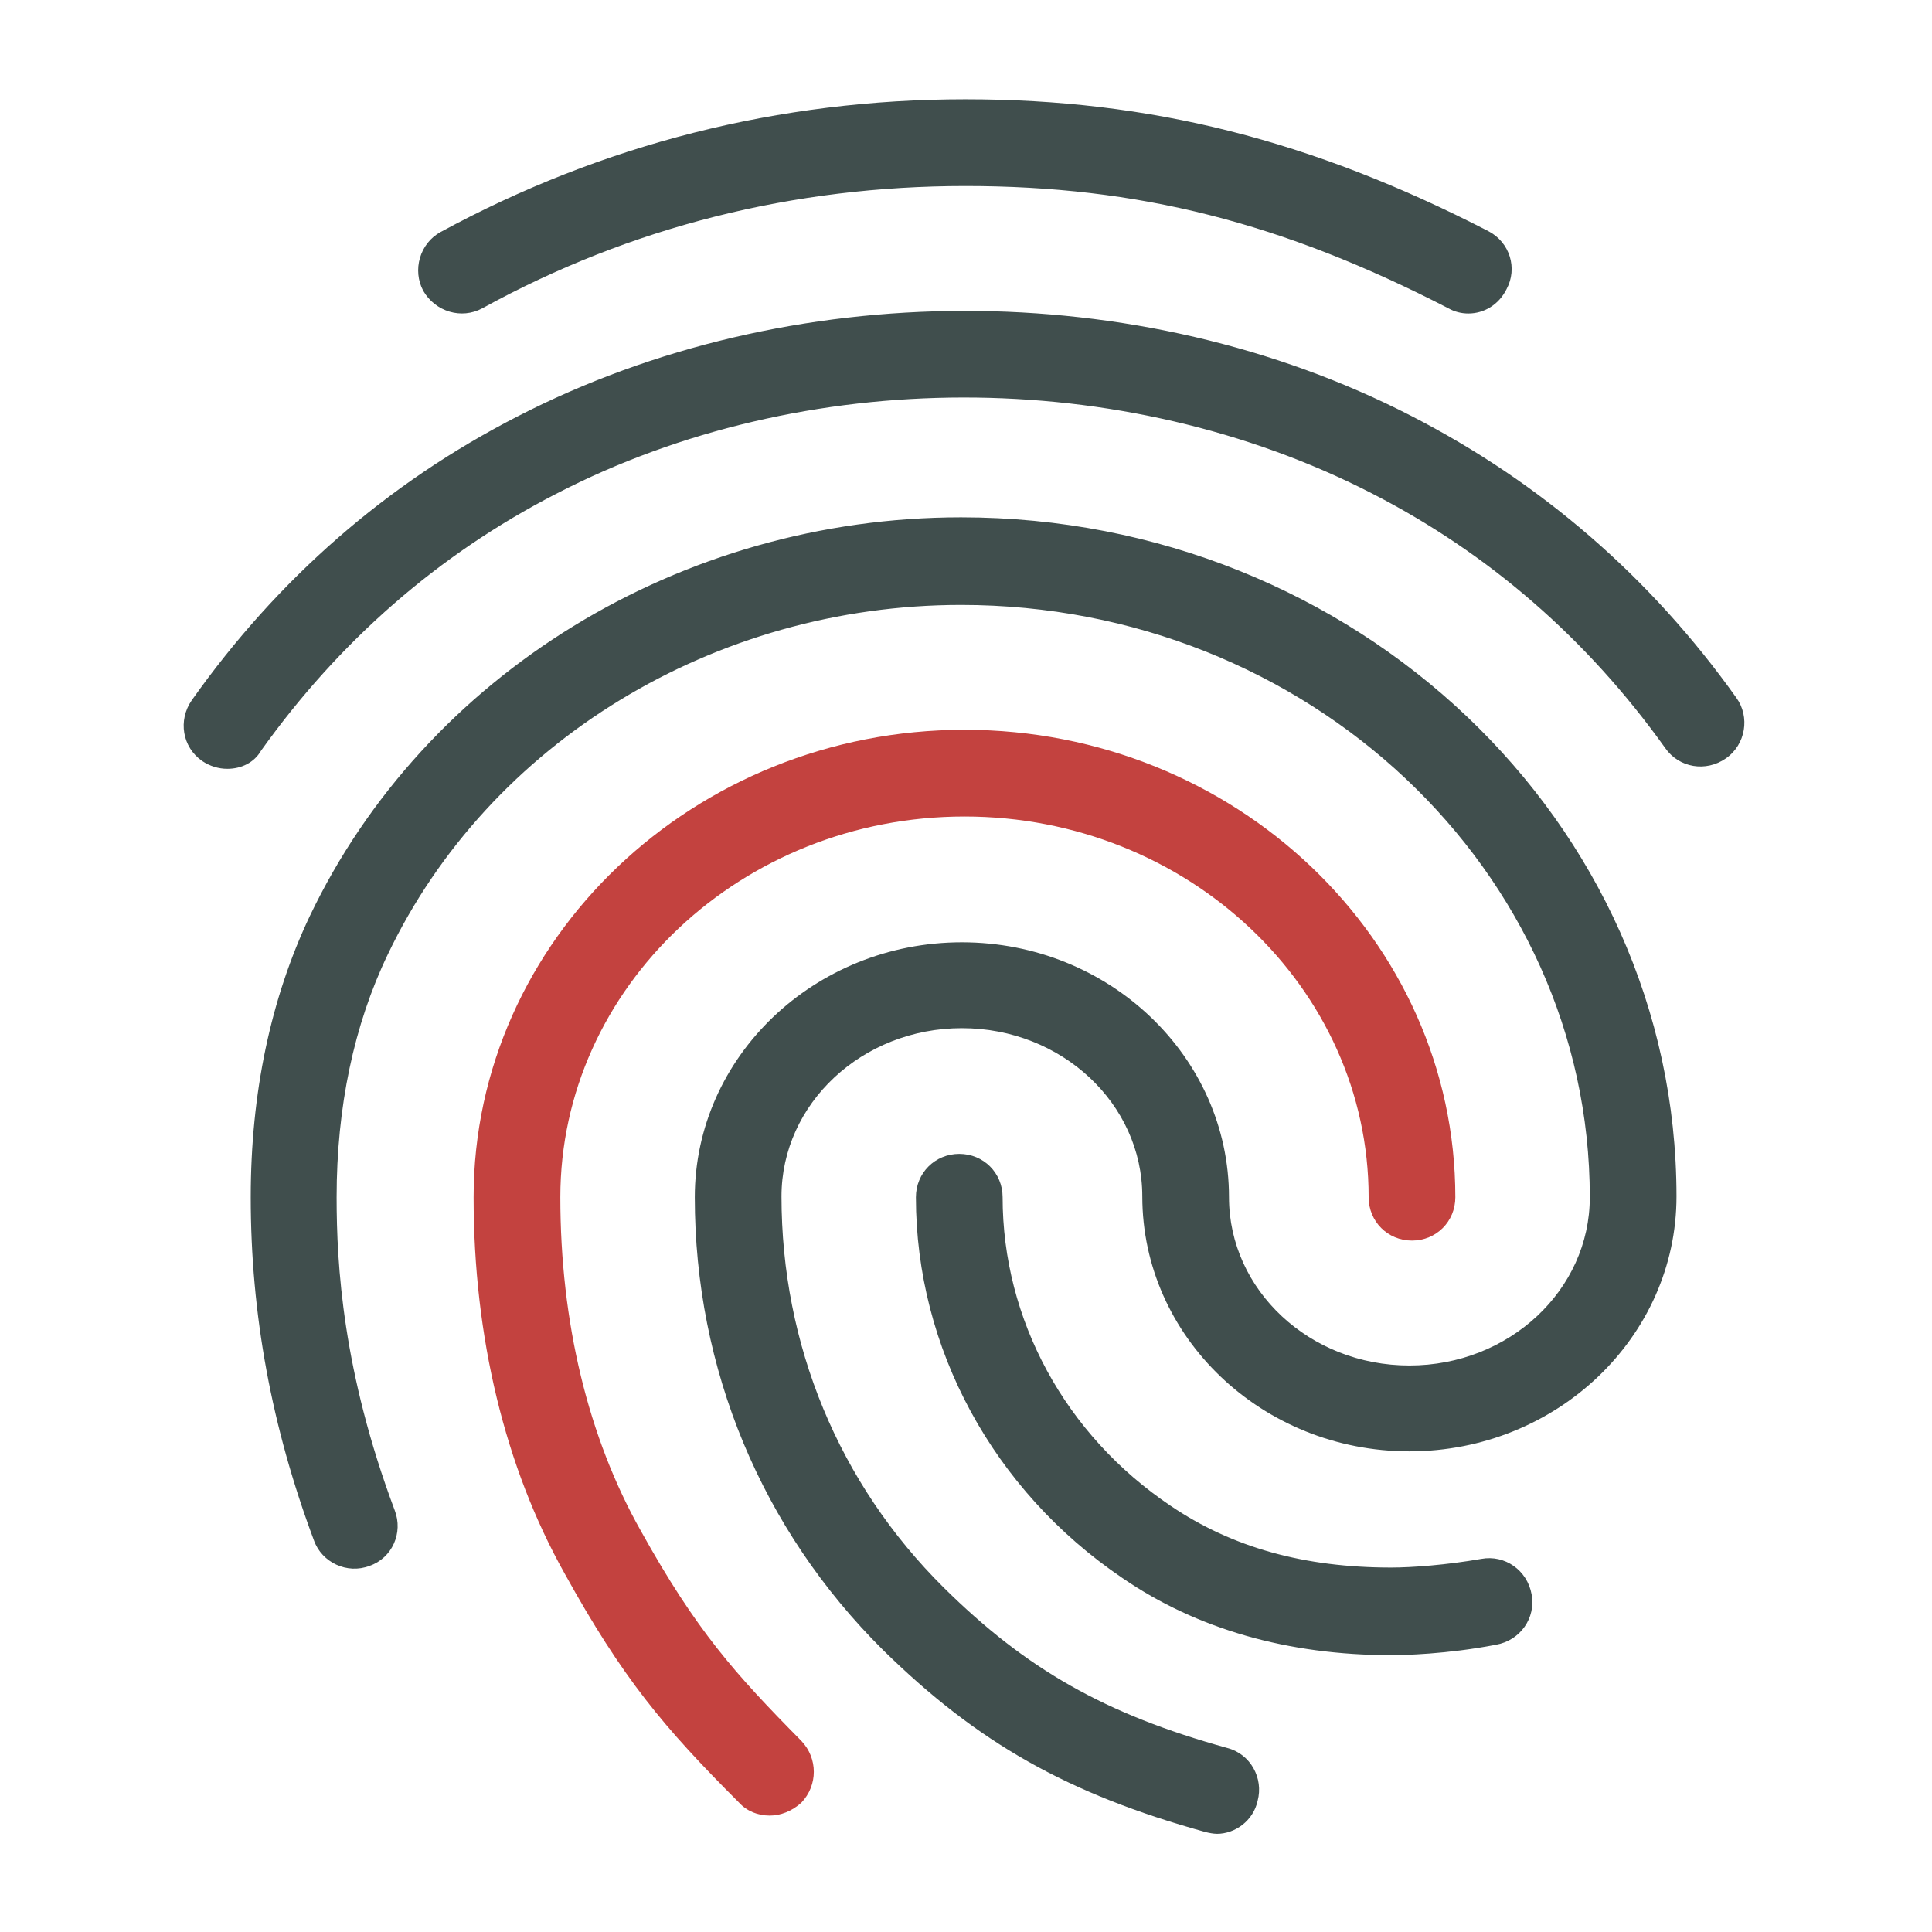
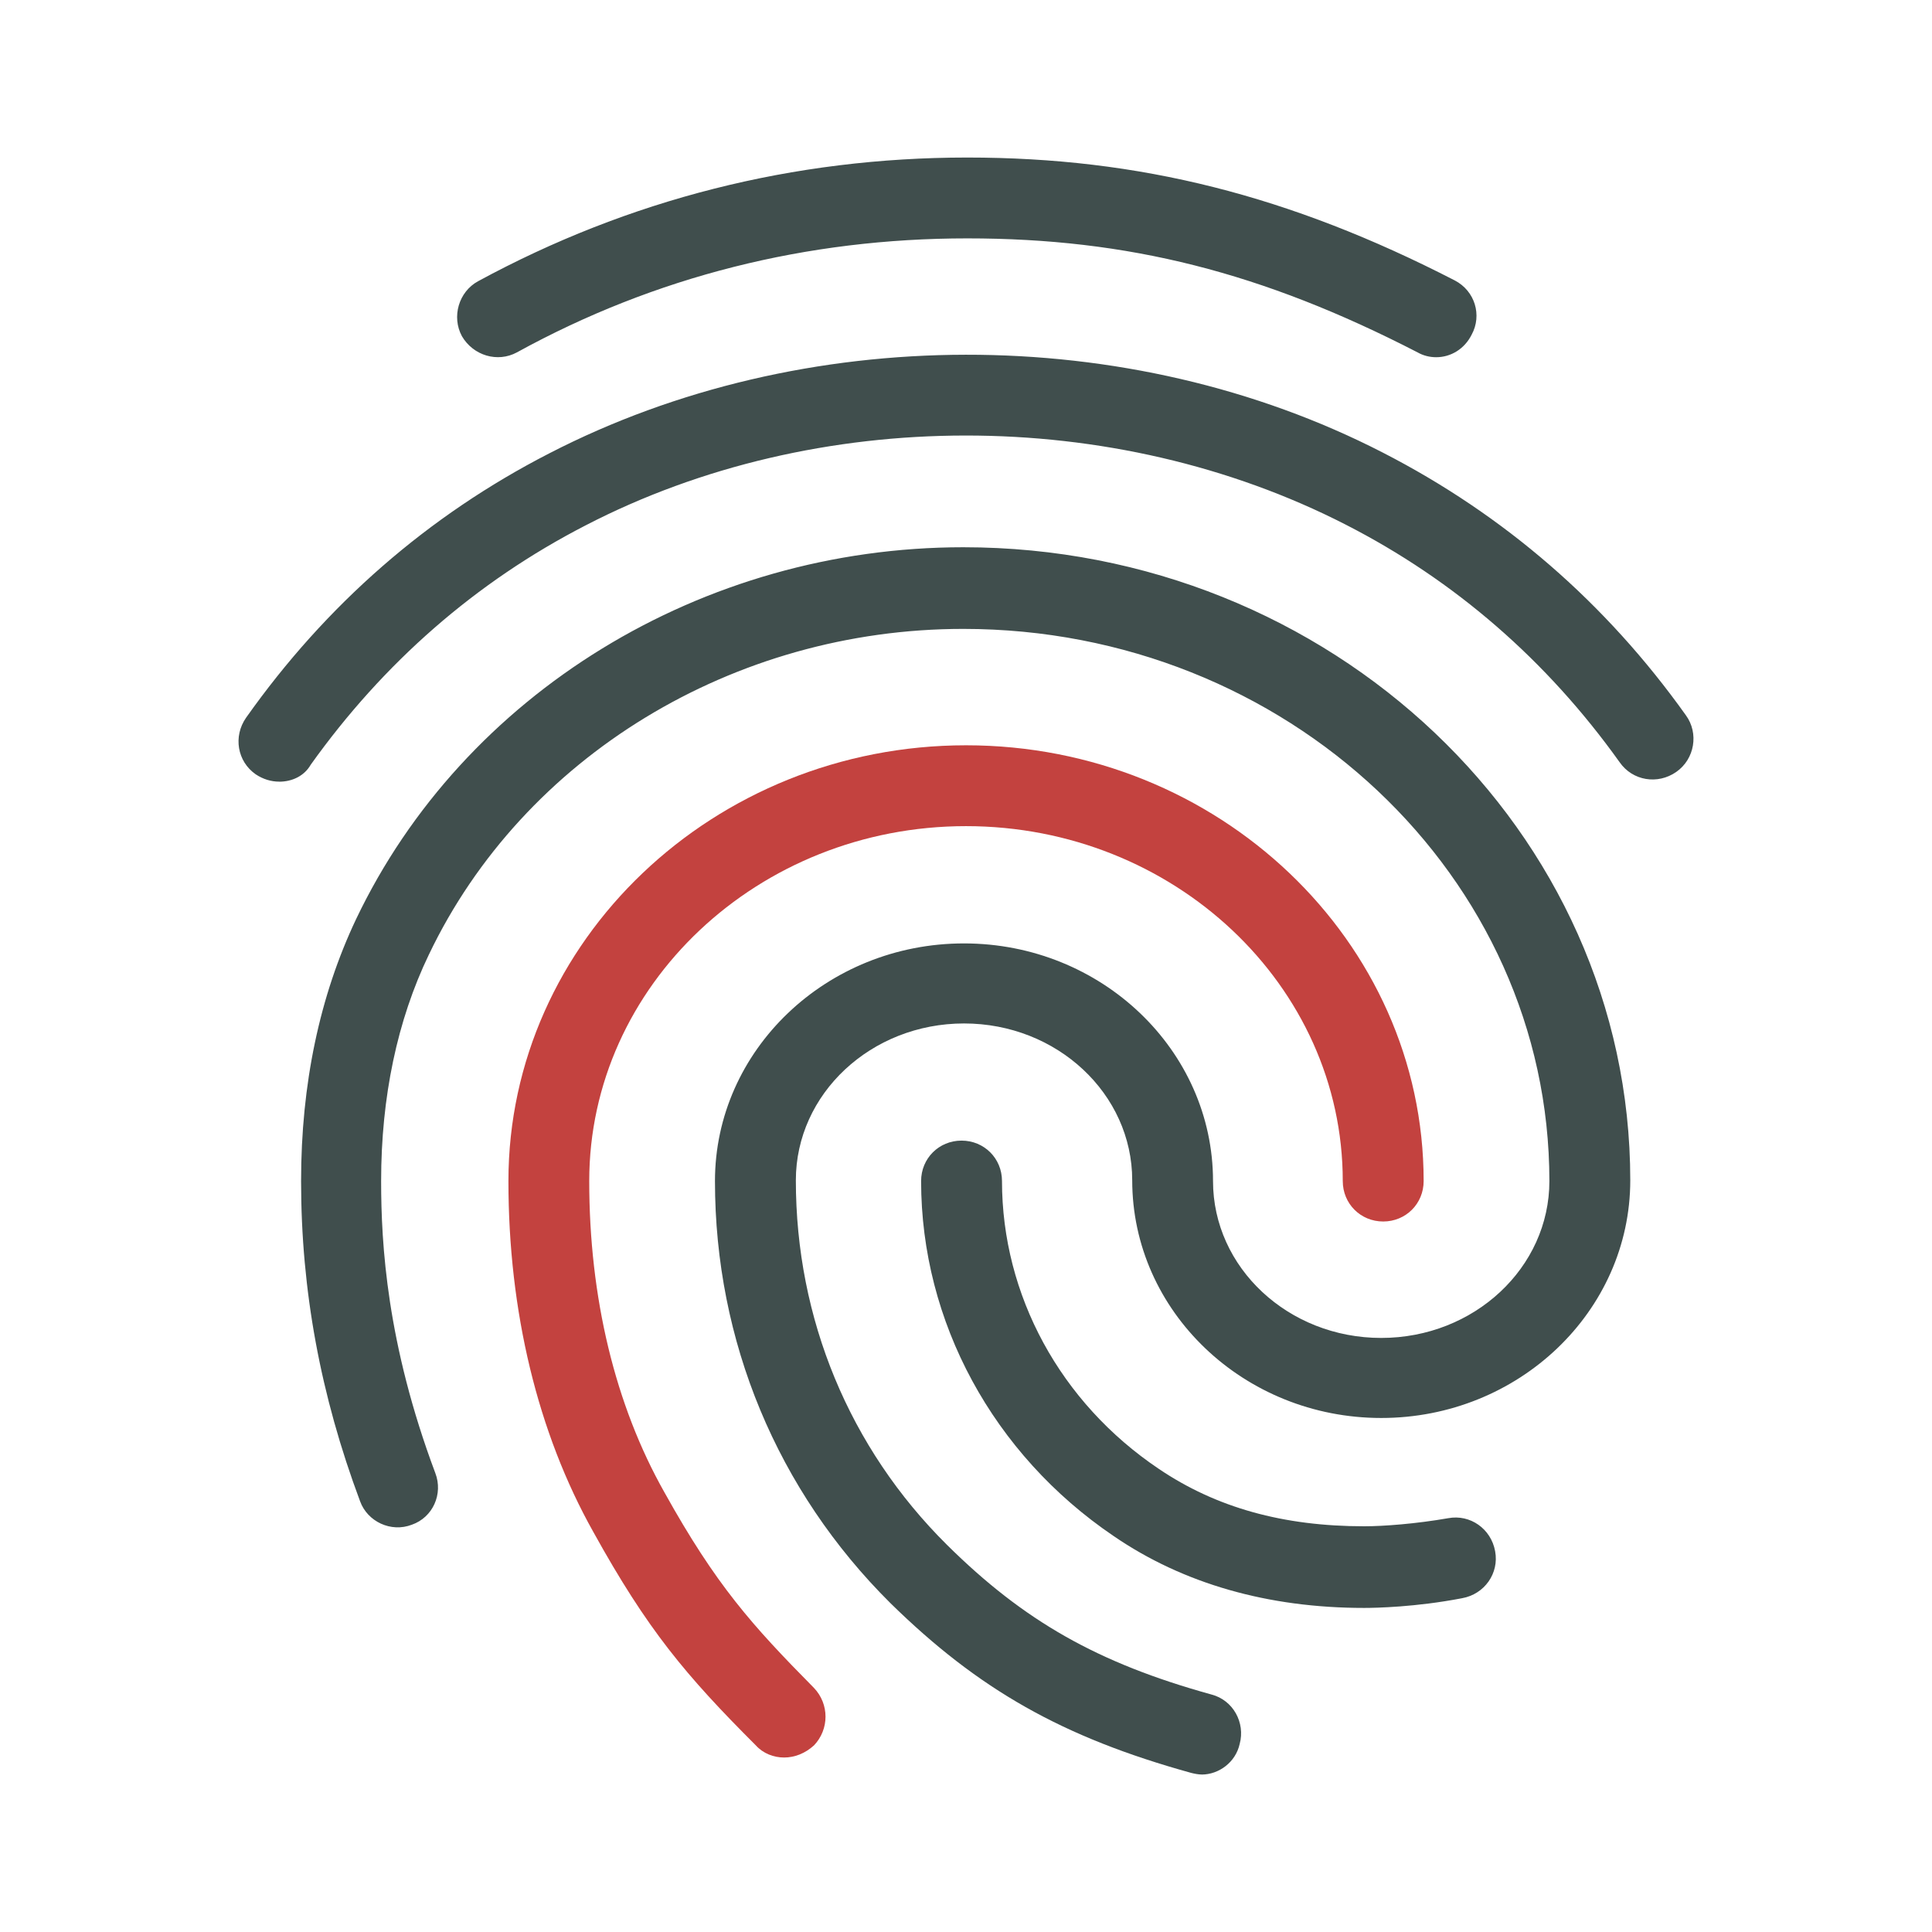
<svg xmlns="http://www.w3.org/2000/svg" enable-background="new 0 0 24 24" height="64" viewBox="0 0 64 64" width="64" version="1.1" id="svg26" style="fill:#000000">
  <defs id="defs30" />
-   <path d="m 48.641,10.385 c -0.23,0 -0.46,-0.057 -0.661,-0.172 C 42.465,7.369 37.696,6.162 31.979,6.162 c -5.688,0 -11.089,1.35 -16.002,4.051 C 15.287,10.586 14.425,10.328 14.023,9.638 13.65,8.949 13.908,8.058 14.598,7.685 19.941,4.783 25.802,3.289 31.979,3.289 c 6.119,0 11.463,1.35 17.323,4.367 0.718,0.373 0.977,1.235 0.603,1.925 -0.259,0.517 -0.747,0.804 -1.264,0.804 z M 7.53,25.468 c -0.287,0 -0.575,-0.086 -0.833,-0.259 -0.661,-0.46 -0.804,-1.35 -0.345,-2.011 2.844,-4.022 6.464,-7.182 10.773,-9.394 9.021,-4.654 20.57,-4.683 29.619,-0.029 4.309,2.212 7.929,5.344 10.773,9.337 0.46,0.632 0.316,1.551 -0.345,2.011 -0.661,0.46 -1.551,0.316 -2.011,-0.345 -2.586,-3.62 -5.861,-6.464 -9.739,-8.446 -8.245,-4.223 -18.789,-4.223 -27.005,0.029 -3.907,2.011 -7.182,4.884 -9.768,8.504 -0.23,0.402 -0.661,0.603 -1.12,0.603 z M 46.084,54.829 c -3.419,0 -6.435,-0.862 -8.906,-2.557 -4.281,-2.902 -6.837,-7.613 -6.837,-12.612 0,-0.804 0.632,-1.436 1.436,-1.436 0.804,0 1.436,0.632 1.436,1.436 0,4.051 2.068,7.872 5.573,10.227 2.04,1.379 4.424,2.04 7.297,2.04 0.689,0 1.839,-0.086 2.988,-0.287 0.776,-0.144 1.523,0.373 1.666,1.178 0.144,0.776 -0.373,1.523 -1.178,1.666 -1.638,0.316 -3.074,0.345 -3.476,0.345 z m -5.774,5.918 c -0.115,0 -0.259,-0.029 -0.373,-0.057 -4.568,-1.264 -7.556,-2.959 -10.687,-6.033 -4.022,-3.993 -6.234,-9.308 -6.234,-14.996 0,-4.654 3.965,-8.446 8.848,-8.446 4.884,0 8.848,3.792 8.848,8.446 0,3.074 2.672,5.573 5.976,5.573 3.304,0 5.976,-2.499 5.976,-5.573 0,-10.831 -9.337,-19.622 -20.828,-19.622 -8.159,0 -15.628,4.539 -18.99,11.578 -1.12,2.327 -1.695,5.056 -1.695,8.044 0,2.241 0.201,5.774 1.925,10.371 0.287,0.747 -0.086,1.58 -0.833,1.839 C 11.495,52.157 10.662,51.755 10.403,51.036 8.996,47.273 8.306,43.538 8.306,39.66 c 0,-3.447 0.661,-6.579 1.954,-9.308 3.821,-8.015 12.296,-13.215 21.575,-13.215 13.072,0 23.701,10.084 23.701,22.495 0,4.654 -3.965,8.446 -8.848,8.446 -4.884,0 -8.848,-3.792 -8.848,-8.446 0,-3.074 -2.672,-5.573 -5.976,-5.573 -3.304,0 -5.976,2.499 -5.976,5.573 0,4.913 1.896,9.509 5.372,12.957 2.729,2.701 5.344,4.194 9.394,5.315 0.776,0.201 1.207,1.006 1.006,1.752 -0.144,0.661 -0.747,1.092 -1.35,1.092 z" id="path4655" style="font-style:normal;font-weight:normal;font-size:60px;line-height:1.25;font-family:sans-serif;letter-spacing:0px;word-spacing:0px;fill:#404e4d;fill-opacity:1;stroke:none;stroke-width:4.309" />
-   <path d="m 25.486,60.143 c -0.373,0 -0.747,-0.144 -1.006,-0.431 -2.499,-2.499 -3.85,-4.108 -5.774,-7.584 -1.982,-3.534 -3.017,-7.843 -3.017,-12.468 0,-8.532 7.297,-15.485 16.261,-15.485 8.963,0 16.26,6.952 16.26,15.485 0,0.804 -0.632,1.436 -1.436,1.436 -0.804,0 -1.436,-0.632 -1.436,-1.436 0,-6.952 -6.004,-12.612 -13.388,-12.612 -7.383,0 -13.388,5.66 -13.388,12.612 0,4.137 0.919,7.958 2.672,11.061 1.839,3.304 3.103,4.712 5.315,6.952 0.546,0.575 0.546,1.465 0,2.04 -0.316,0.287 -0.689,0.431 -1.063,0.431 z" id="path3804" style="font-style:normal;font-weight:normal;font-size:60px;line-height:1.25;font-family:sans-serif;letter-spacing:0px;word-spacing:0px;fill:#c3423f;fill-opacity:1;stroke:none;stroke-width:4.309" />
+   <g id="g3739" transform="matrix(1.327753,0,0,1.327753,45.05706,0.7201165)">
+     <path d="m 1.896,8.37 c -0.161,0 -0.323,-0.04 -0.464,-0.121 -3.873,-1.997 -7.221,-2.844 -11.235,-2.844 -3.994,0 -7.786,0.948 -11.235,2.844 -0.484,0.262 -1.089,0.081 -1.372,-0.403 -0.262,-0.484 -0.081,-1.109 0.403,-1.372 3.752,-2.037 7.867,-3.086 12.204,-3.086 4.296,0 8.048,0.948 12.163,3.066 C 2.864,6.716 3.045,7.321 2.783,7.805 2.602,8.168 2.259,8.37 1.896,8.37 Z M -26.969,18.959 c -0.202,0 -0.403,-0.061 -0.585,-0.182 -0.464,-0.323 -0.565,-0.948 -0.242,-1.412 1.997,-2.824 4.539,-5.043 7.564,-6.596 6.334,-3.268 14.443,-3.288 20.796,-0.02 3.026,1.553 5.567,3.752 7.564,6.556 0.323,0.444 0.222,1.089 -0.242,1.412 C 7.422,19.04 6.797,18.939 6.474,18.475 4.659,15.934 2.359,13.937 -0.364,12.545 -6.153,9.58 -13.556,9.58 -19.324,12.565 c -2.743,1.412 -5.043,3.429 -6.858,5.971 -0.161,0.282 -0.464,0.424 -0.787,0.424 z M 0.1,39.574 c -2.4,0 -4.518,-0.605 -6.253,-1.795 -3.005,-2.037 -4.801,-5.345 -4.801,-8.855 0,-0.565 0.444,-1.009 1.009,-1.009 0.565,0 1.009,0.444 1.009,1.009 0,2.844 1.452,5.527 3.913,7.181 1.432,0.968 3.106,1.432 5.123,1.432 0.484,0 1.291,-0.061 2.098,-0.202 0.545,-0.101 1.069,0.262 1.17,0.827 0.101,0.545 -0.262,1.069 -0.827,1.17 C 1.391,39.554 0.383,39.574 0.1,39.574 Z M -3.954,43.73 c -0.081,0 -0.182,-0.02 -0.262,-0.04 -3.207,-0.888 -5.305,-2.078 -7.504,-4.236 -2.824,-2.804 -4.377,-6.535 -4.377,-10.529 0,-3.268 2.784,-5.93 6.213,-5.93 3.429,0 6.213,2.663 6.213,5.93 0,2.158 1.876,3.913 4.196,3.913 2.32,0 4.196,-1.755 4.196,-3.913 0,-7.605 -6.556,-13.777 -14.624,-13.777 -5.729,0 -10.973,3.187 -13.333,8.129 -0.787,1.634 -1.19,3.55 -1.19,5.648 0,1.573 0.141,4.054 1.351,7.282 0.202,0.524 -0.061,1.109 -0.585,1.291 -0.524,0.202 -1.109,-0.081 -1.291,-0.585 -0.988,-2.642 -1.472,-5.265 -1.472,-7.988 0,-2.421 0.464,-4.619 1.372,-6.535 2.683,-5.628 8.633,-9.279 15.149,-9.279 9.178,0 16.641,7.08 16.641,15.794 0,3.268 -2.784,5.93 -6.213,5.93 -3.429,0 -6.213,-2.663 -6.213,-5.93 0,-2.158 -1.876,-3.913 -4.196,-3.913 -2.32,0 -4.196,1.755 -4.196,3.913 0,3.449 1.331,6.677 3.772,9.097 1.916,1.896 3.752,2.945 6.596,3.732 0.545,0.141 0.847,0.706 0.706,1.23 -0.101,0.464 -0.524,0.767 -0.948,0.767 z" id="path3781" style="font-style:normal;font-weight:normal;font-size:60px;line-height:1.25;font-family:sans-serif;letter-spacing:0px;word-spacing:0px;fill:#404e4d;fill-opacity:1;stroke:none;stroke-width:3.026" />
+     <path style="font-style:normal;font-weight:normal;font-size:60px;line-height:1.25;font-family:sans-serif;letter-spacing:0px;word-spacing:0px;fill:#c3423f;fill-opacity:1;stroke:none;stroke-width:3.026" id="path3804" d="m -14.372,43.306 c -0.262,0 -0.524,-0.101 -0.706,-0.303 -1.755,-1.755 -2.703,-2.884 -4.054,-5.325 -1.392,-2.481 -2.118,-5.507 -2.118,-8.754 0,-5.991 5.123,-10.872 11.417,-10.872 6.293,0 11.417,4.881 11.417,10.872 0,0.565 -0.444,1.009 -1.009,1.009 -0.565,0 -1.009,-0.444 -1.009,-1.009 0,-4.881 -4.216,-8.855 -9.4,-8.855 -5.184,0 -9.4,3.974 -9.4,8.855 0,2.905 0.645,5.587 1.876,7.766 1.291,2.32 2.178,3.308 3.732,4.881 0.383,0.403 0.383,1.029 0,1.432 -0.222,0.202 -0.484,0.303 -0.746,0.303 z" />
+   </g>
</svg>
